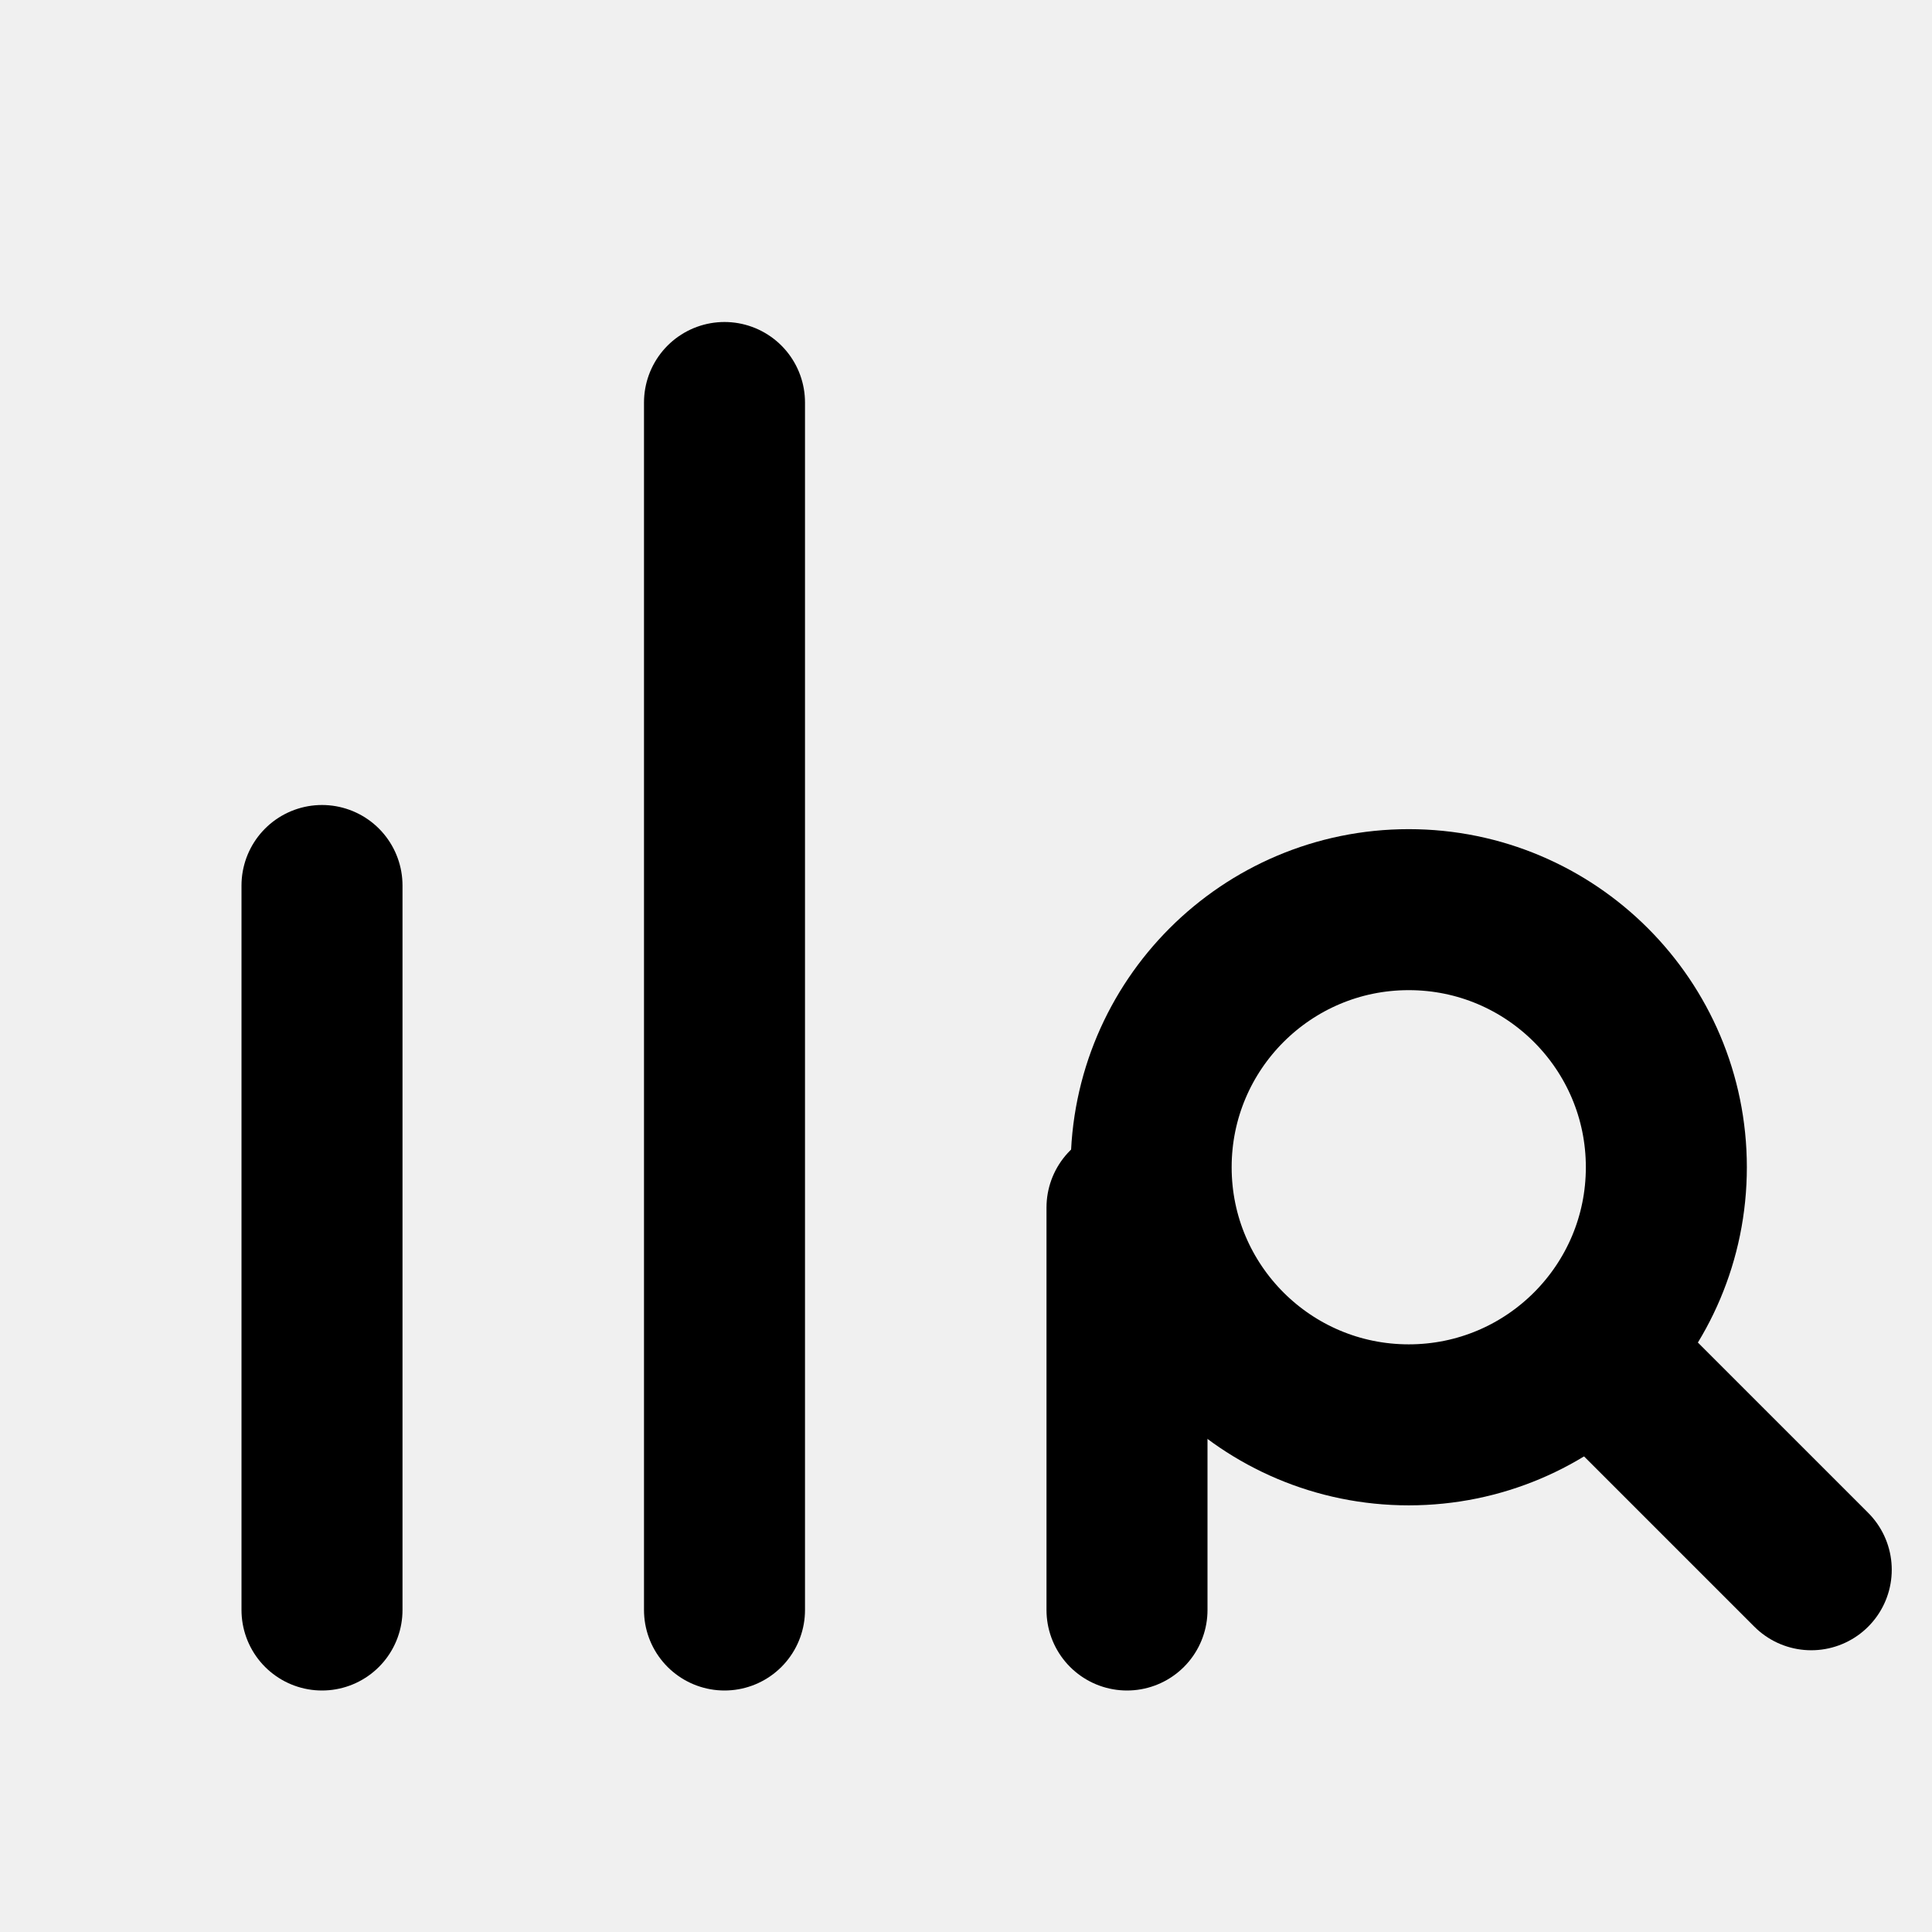
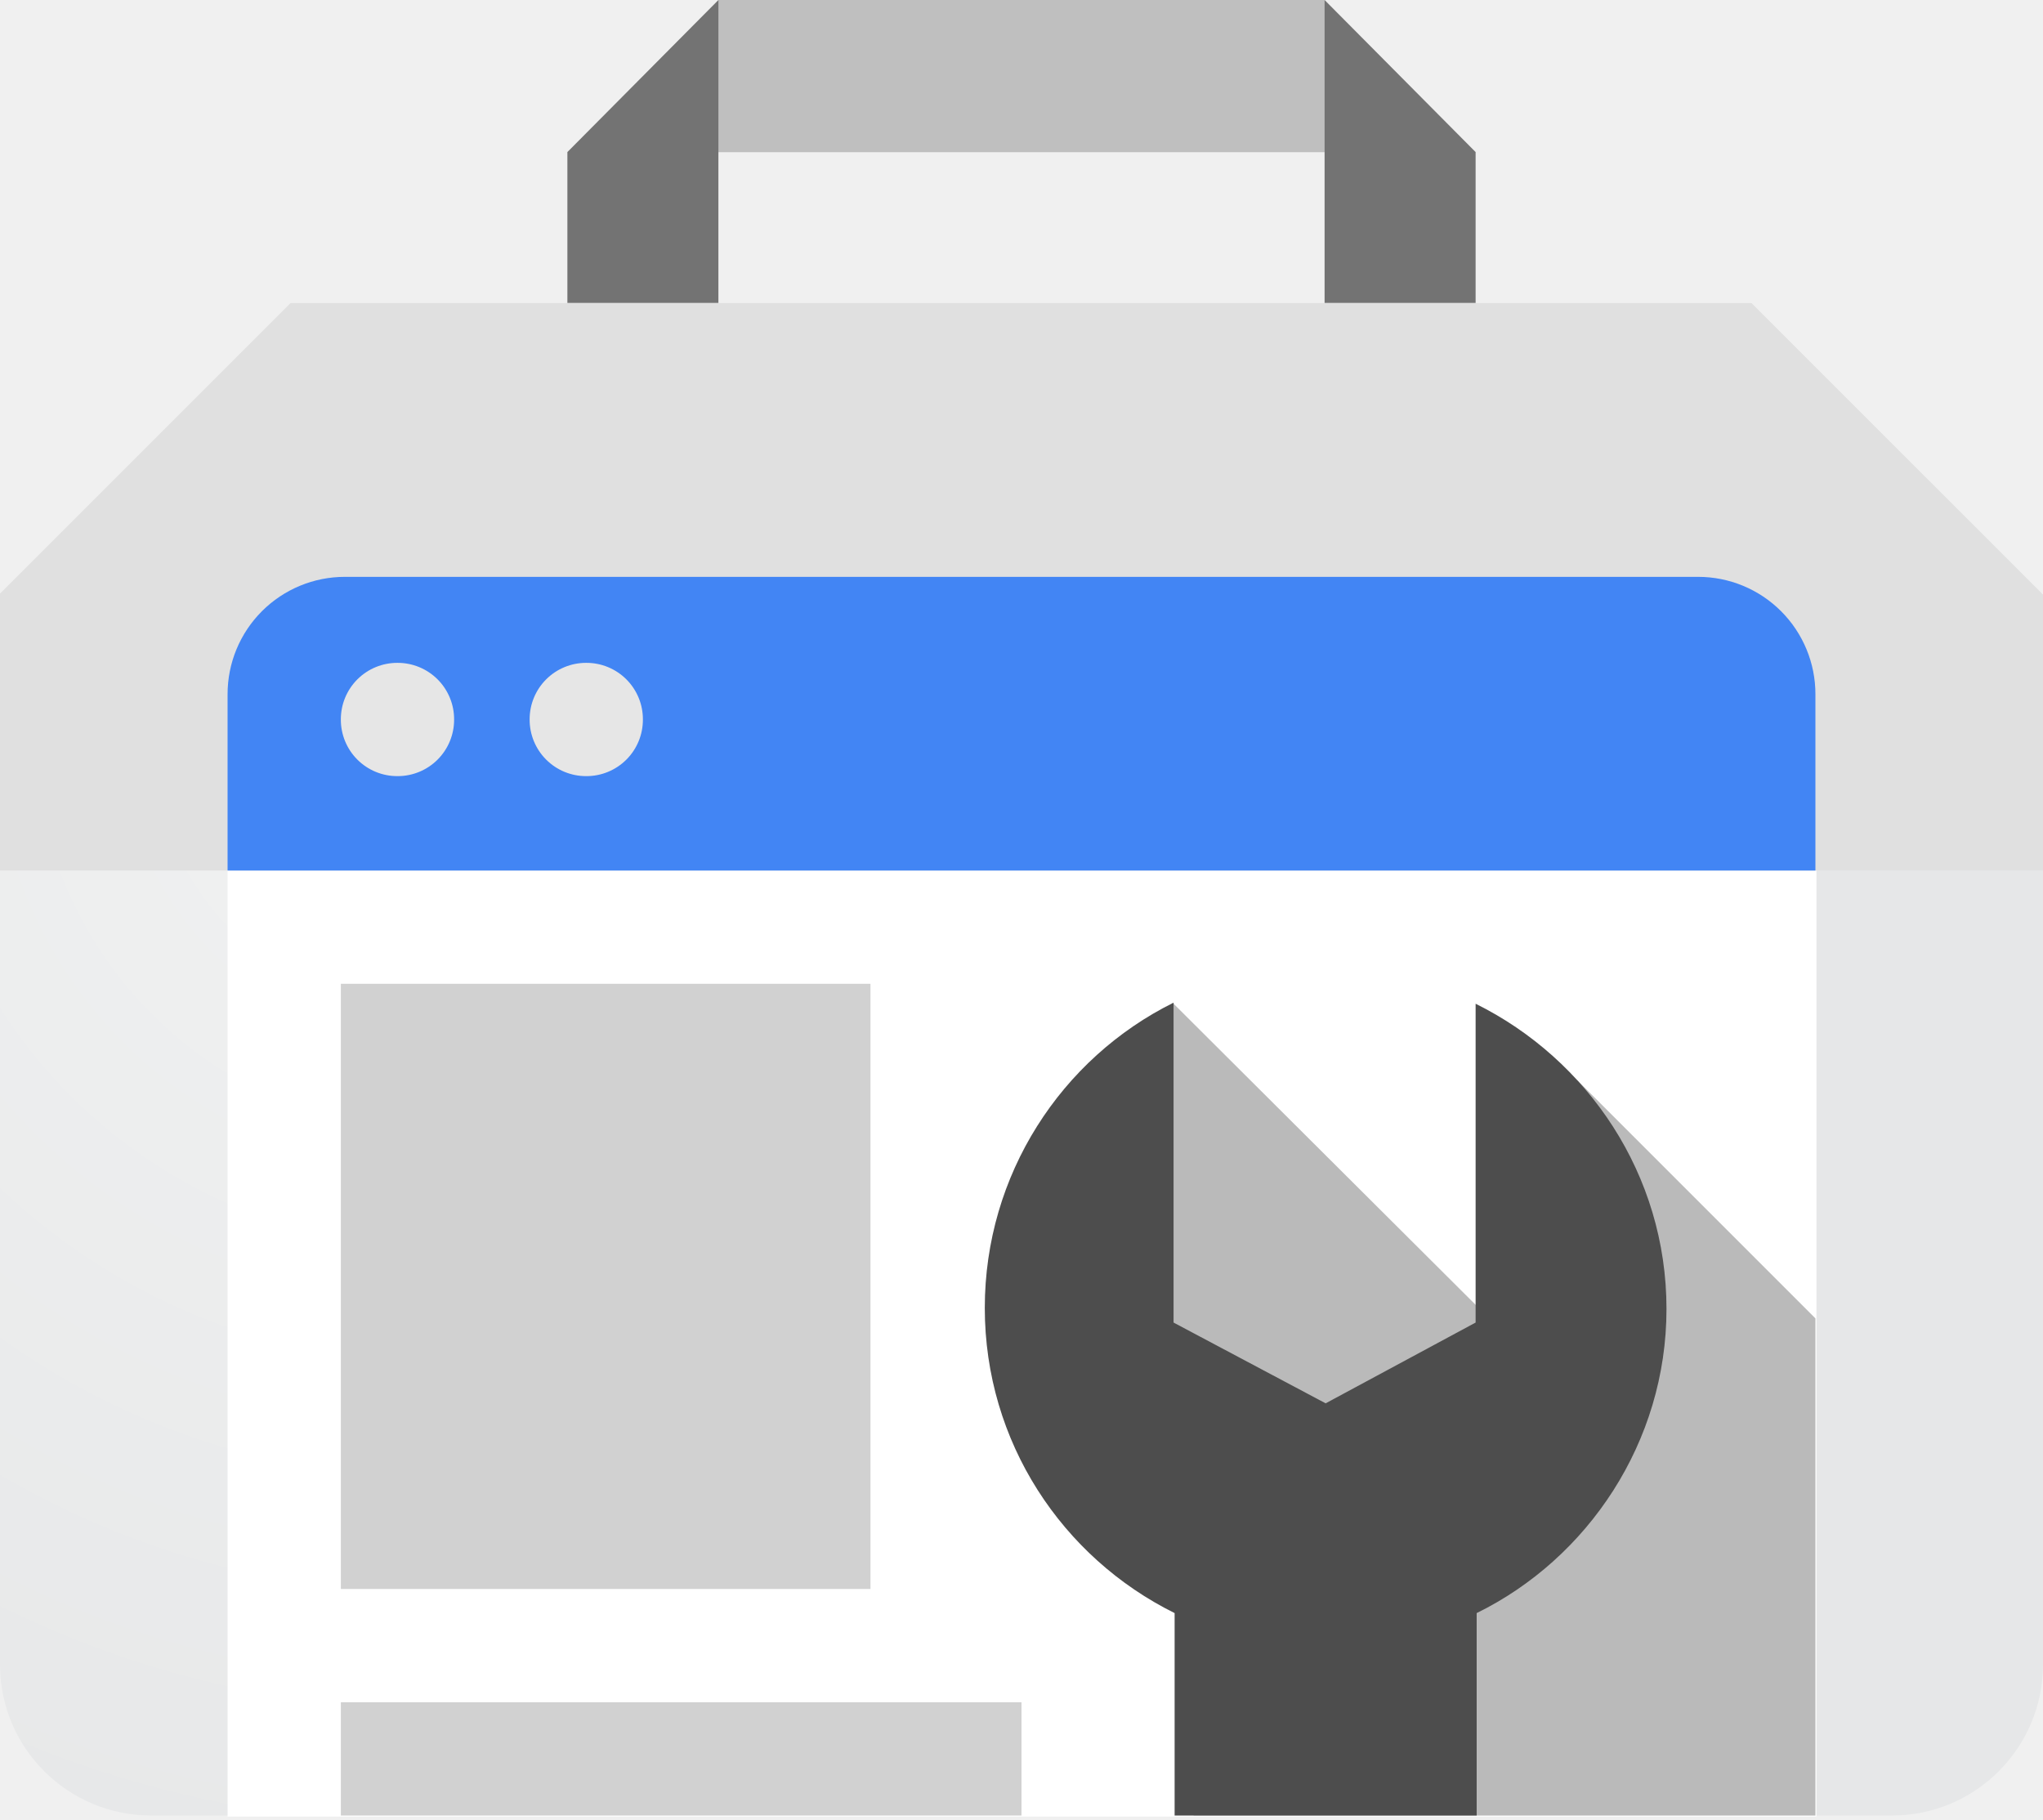
- <svg xmlns="http://www.w3.org/2000/svg" viewBox="0 0 24 24" fill="none" stroke="currentColor" stroke-width="2" stroke-linecap="round" stroke-linejoin="round">
-   <path d="M4 20V11" />
-   <path d="M9 20V5" />
-   <path d="M14 20v-5" />
-   <circle cx="17.5" cy="14.5" r="3.2" />
-   <path d="M19.9 16.9 22.5 19.5" />
+ <svg xmlns="http://www.w3.org/2000/svg" width="256" height="228" viewBox="0 0 256 228">
+   <defs>
+     <radialGradient id="gsc-shadow" cx="21.66%" cy="28.708%" r="82.87%" fx="21.66%" fy="28.708%" gradientTransform="matrix(.59503 .59486 -.44034 .80383 .214 -.073)">
+       <stop offset="0%" stop-color="#f1f2f2" />
+       <stop offset="100%" stop-color="#e6e7e8" />
+     </radialGradient>
+   </defs>
+   <path fill="#737373" d="M165.979 0H90.021L71.097 19.055v18.924h18.924V19.055h75.958v18.924h18.924V19.055z" />
+   <path fill="#bfbfbf" d="M90.021 0v19.055h75.958V0z" />
+   <path fill="url(#gsc-shadow)" d="M36.402 37.98L0 74.381v134.177c0 10.513 8.542 18.924 18.924 18.924h218.152c10.513 0 18.924-8.543 18.924-18.924V74.513L219.466 37.98z" />
+   <path fill="#fff" d="M28.517 109.076h199.097v118.538H28.517z" />
+   <path fill="#e0e0e0" d="M36.402 37.979L0 74.382v34.694h256V74.513l-36.534-36.534z" />
+   <path fill="#d1d1d1" d="M42.71 213.29H128v14.193H42.71z" />
+   <path fill="#4285f4" d="M28.517 86.998a14.695 14.695 0 0 1 14.72-14.719h169.527a14.695 14.695 0 0 1 14.719 14.719v22.078H28.517z" />
+   <path fill="#e6e6e6" d="M56.903 90.152a7.067 7.067 0 0 1-7.096 7.096a7.067 7.067 0 0 1-7.097-7.096a7.067 7.067 0 0 1 7.097-7.097a7.067 7.067 0 0 1 7.096 7.097m23.656 0a7.067 7.067 0 0 1-7.097 7.096a7.067 7.067 0 0 1-7.096-7.096a7.067 7.067 0 0 1 7.096-7.097a7.067 7.067 0 0 1 7.097 7.097" />
+   <path fill="#bababa" d="m227.483 165.191l-29.832-29.832l-9.988 30.883l-40.739-40.608l-1.183 62.686l15.113 23.655c2.234-.394-11.302 15.508-11.302 15.508h77.93z" />
+   <path fill="#4d4d4d" d="M208.821 164.008c0-16.821-9.856-31.277-23.918-38.242v39.95l-18.792 10.12l-19.056-10.12v-40.082c-14.061 6.966-23.655 21.553-23.655 38.243c0 16.821 9.725 31.277 23.787 38.242v25.364h37.848v-25.364c13.93-6.834 23.786-21.42 23.786-38.11" />
+   <path fill="#d1d1d1" d="M42.71 123.269h66.366v75.828H42.71z" />
</svg>
